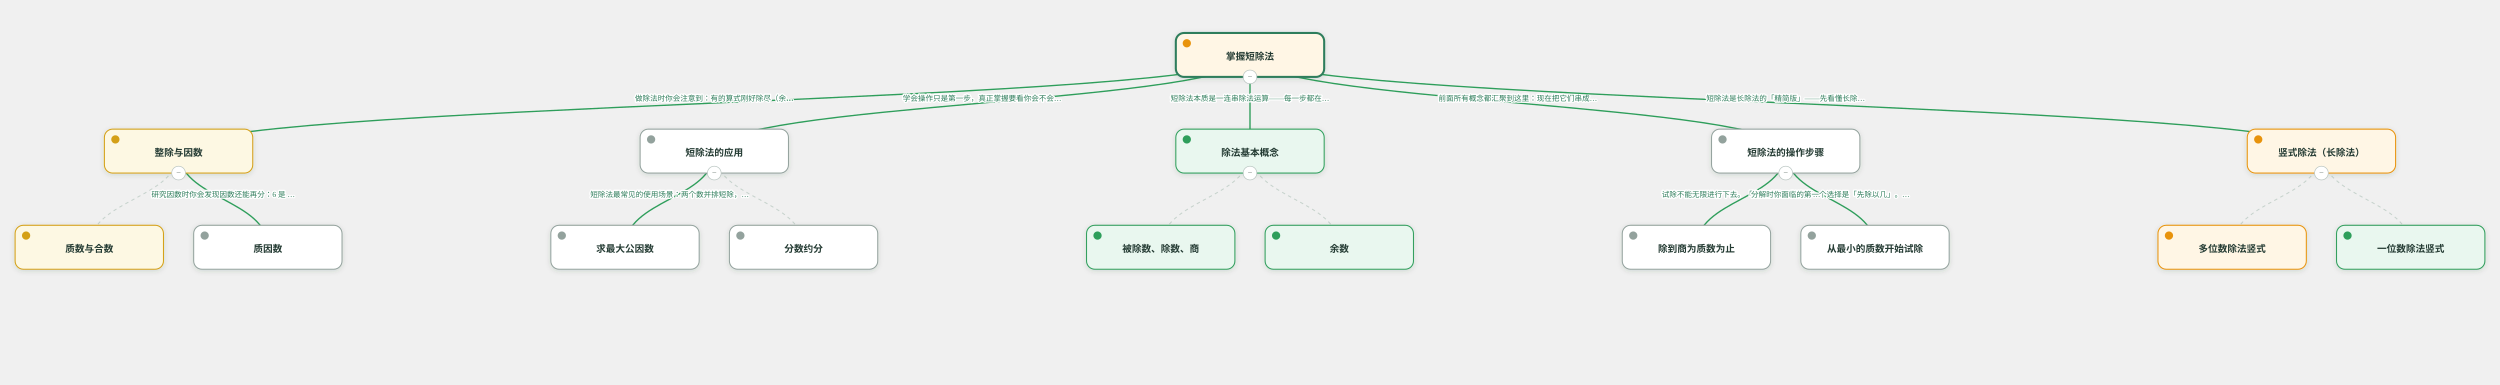
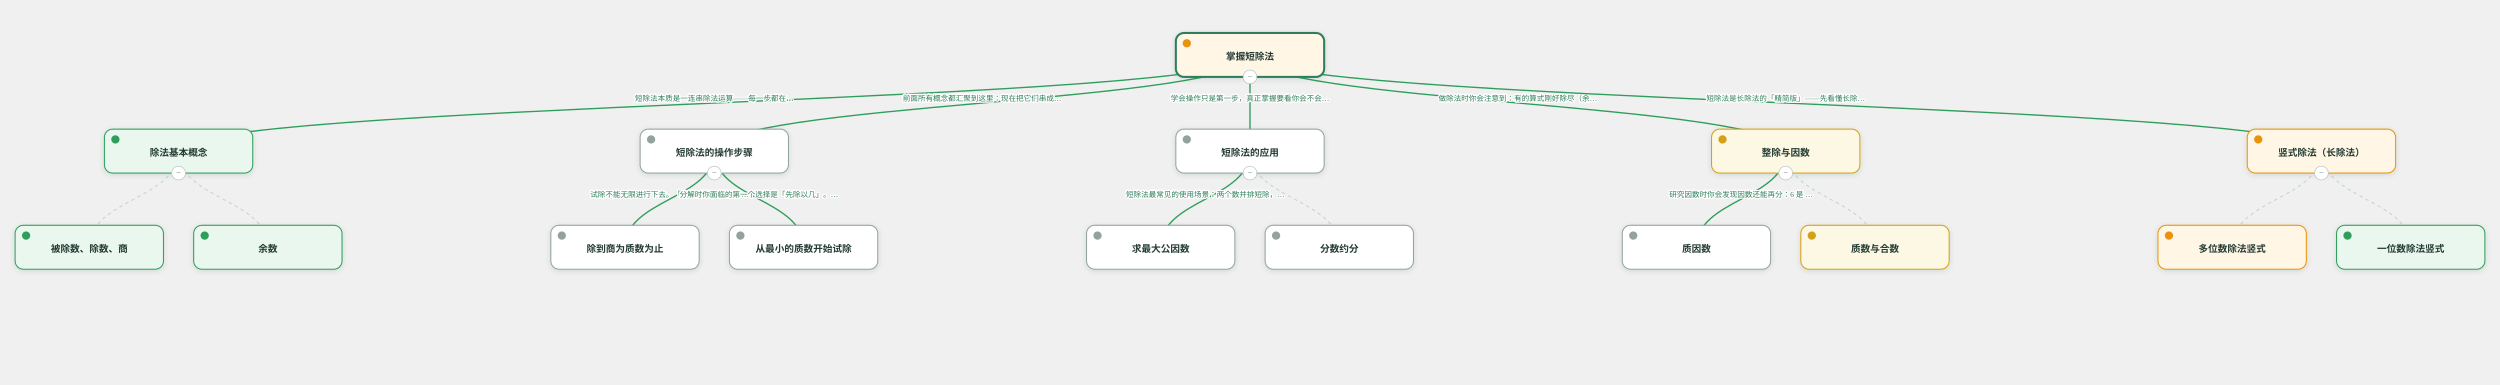
<svg xmlns="http://www.w3.org/2000/svg" id="s" viewBox="0 0 3640 560">
  <defs>
    <filter id="card-shadow" x="-40%" y="-40%" width="180%" height="180%">
      <feDropShadow dx="0" dy="2" stdDeviation="4" flood-color="#1e3c2d" flood-opacity="0.14" />
    </filter>
  </defs>
  <g class="zoom-group" transform="translate(1820,80) scale(1)">
    <g class="content-group">
      <g class="links">
        <path class="link lit" d="M0,0C0,70,-1560,70,-1560,140" fill="none" stroke="#2e9e5b" stroke-width="2" stroke-dasharray="none" />
-         <text class="edge-label" x="-780" y="67" text-anchor="middle" font-size="11" fill="#2e7d5b" paint-order="stroke" stroke="#ffffff" stroke-width="4" stroke-linejoin="round" style="cursor: pointer;">做除法时你会注意到：有的算式刚好除尽（余…</text>
+         <text class="edge-label" x="-780" y="67" text-anchor="middle" font-size="11" fill="#2e7d5b" paint-order="stroke" stroke="#ffffff" stroke-width="4" stroke-linejoin="round" style="cursor: pointer;">短除法本质是一连串除法运算——每一步都在…</text>
        <path class="link lit" d="M0,0C0,70,-780,70,-780,140" fill="none" stroke="#2e9e5b" stroke-width="2" stroke-dasharray="none" />
-         <text class="edge-label" x="-390" y="67" text-anchor="middle" font-size="11" fill="#2e7d5b" paint-order="stroke" stroke="#ffffff" stroke-width="4" stroke-linejoin="round" style="cursor: pointer;">学会操作只是第一步，真正掌握要看你会不会…</text>
+         <text class="edge-label" x="-390" y="67" text-anchor="middle" font-size="11" fill="#2e7d5b" paint-order="stroke" stroke="#ffffff" stroke-width="4" stroke-linejoin="round" style="cursor: pointer;">前面所有概念都汇聚到这里：现在把它们串成…</text>
        <path class="link lit" d="M0,0C0,70,0,70,0,140" fill="none" stroke="#2e9e5b" stroke-width="2" stroke-dasharray="none" />
-         <text class="edge-label" x="0" y="67" text-anchor="middle" font-size="11" fill="#2e7d5b" paint-order="stroke" stroke="#ffffff" stroke-width="4" stroke-linejoin="round" style="cursor: pointer;">短除法本质是一连串除法运算——每一步都在…</text>
+         <text class="edge-label" x="0" y="67" text-anchor="middle" font-size="11" fill="#2e7d5b" paint-order="stroke" stroke="#ffffff" stroke-width="4" stroke-linejoin="round" style="cursor: pointer;">学会操作只是第一步，真正掌握要看你会不会…</text>
        <path class="link lit" d="M0,0C0,70,780,70,780,140" fill="none" stroke="#2e9e5b" stroke-width="2" stroke-dasharray="none" />
-         <text class="edge-label" x="390" y="67" text-anchor="middle" font-size="11" fill="#2e7d5b" paint-order="stroke" stroke="#ffffff" stroke-width="4" stroke-linejoin="round" style="cursor: pointer;">前面所有概念都汇聚到这里：现在把它们串成…</text>
+         <text class="edge-label" x="390" y="67" text-anchor="middle" font-size="11" fill="#2e7d5b" paint-order="stroke" stroke="#ffffff" stroke-width="4" stroke-linejoin="round" style="cursor: pointer;">做除法时你会注意到：有的算式刚好除尽（余…</text>
        <path class="link lit" d="M0,0C0,70,1560,70,1560,140" fill="none" stroke="#2e9e5b" stroke-width="2" stroke-dasharray="none" />
        <text class="edge-label" x="780" y="67" text-anchor="middle" font-size="11" fill="#2e7d5b" paint-order="stroke" stroke="#ffffff" stroke-width="4" stroke-linejoin="round" style="cursor: pointer;">短除法是长除法的「精简版」——先看懂长除…</text>
        <path class="link" d="M-1560,140C-1560,210,-1690,210,-1690,280" fill="none" stroke="#c6d2cc" stroke-width="1.5" stroke-dasharray="5 5" />
-         <path class="link lit" d="M-1560,140C-1560,210,-1430,210,-1430,280" fill="none" stroke="#2e9e5b" stroke-width="2" stroke-dasharray="none" />
-         <text class="edge-label" x="-1495" y="207" text-anchor="middle" font-size="11" fill="#2e7d5b" paint-order="stroke" stroke="#ffffff" stroke-width="4" stroke-linejoin="round" style="cursor: pointer;">研究因数时你会发现因数还能再分：6 是 …</text>
+         <path class="link" d="M-1560,140C-1560,210,-1430,210,-1430,280" fill="none" stroke="#c6d2cc" stroke-width="1.5" stroke-dasharray="5 5" />
        <path class="link lit" d="M-780,140C-780,210,-910,210,-910,280" fill="none" stroke="#2e9e5b" stroke-width="2" stroke-dasharray="none" />
-         <text class="edge-label" x="-845" y="207" text-anchor="middle" font-size="11" fill="#2e7d5b" paint-order="stroke" stroke="#ffffff" stroke-width="4" stroke-linejoin="round" style="cursor: pointer;">短除法最常见的使用场景：两个数并排短除，…</text>
-         <path class="link" d="M-780,140C-780,210,-650,210,-650,280" fill="none" stroke="#c6d2cc" stroke-width="1.5" stroke-dasharray="5 5" />
-         <path class="link" d="M0,140C0,210,-130,210,-130,280" fill="none" stroke="#c6d2cc" stroke-width="1.5" stroke-dasharray="5 5" />
+         <text class="edge-label" x="-845" y="207" text-anchor="middle" font-size="11" fill="#2e7d5b" paint-order="stroke" stroke="#ffffff" stroke-width="4" stroke-linejoin="round" style="cursor: pointer;">试除不能无限进行下去。「商是质数」就是停…</text>
+         <path class="link lit" d="M-780,140C-780,210,-650,210,-650,280" fill="none" stroke="#2e9e5b" stroke-width="2" stroke-dasharray="none" />
+         <text class="edge-label" x="-715" y="207" text-anchor="middle" font-size="11" fill="#2e7d5b" paint-order="stroke" stroke="#ffffff" stroke-width="4" stroke-linejoin="round" style="cursor: pointer;">分解时你面临的第一个选择是「先除以几」。…</text>
+         <path class="link lit" d="M0,140C0,210,-130,210,-130,280" fill="none" stroke="#2e9e5b" stroke-width="2" stroke-dasharray="none" />
+         <text class="edge-label" x="-65" y="207" text-anchor="middle" font-size="11" fill="#2e7d5b" paint-order="stroke" stroke="#ffffff" stroke-width="4" stroke-linejoin="round" style="cursor: pointer;">短除法最常见的使用场景：两个数并排短除，…</text>
        <path class="link" d="M0,140C0,210,130,210,130,280" fill="none" stroke="#c6d2cc" stroke-width="1.5" stroke-dasharray="5 5" />
        <path class="link lit" d="M780,140C780,210,650,210,650,280" fill="none" stroke="#2e9e5b" stroke-width="2" stroke-dasharray="none" />
-         <text class="edge-label" x="715" y="207" text-anchor="middle" font-size="11" fill="#2e7d5b" paint-order="stroke" stroke="#ffffff" stroke-width="4" stroke-linejoin="round" style="cursor: pointer;">试除不能无限进行下去。「商是质数」就是停…</text>
-         <path class="link lit" d="M780,140C780,210,910,210,910,280" fill="none" stroke="#2e9e5b" stroke-width="2" stroke-dasharray="none" />
-         <text class="edge-label" x="845" y="207" text-anchor="middle" font-size="11" fill="#2e7d5b" paint-order="stroke" stroke="#ffffff" stroke-width="4" stroke-linejoin="round" style="cursor: pointer;">分解时你面临的第一个选择是「先除以几」。…</text>
+         <text class="edge-label" x="715" y="207" text-anchor="middle" font-size="11" fill="#2e7d5b" paint-order="stroke" stroke="#ffffff" stroke-width="4" stroke-linejoin="round" style="cursor: pointer;">研究因数时你会发现因数还能再分：6 是 …</text>
+         <path class="link" d="M780,140C780,210,910,210,910,280" fill="none" stroke="#c6d2cc" stroke-width="1.5" stroke-dasharray="5 5" />
        <path class="link" d="M1560,140C1560,210,1430,210,1430,280" fill="none" stroke="#c6d2cc" stroke-width="1.5" stroke-dasharray="5 5" />
        <path class="link" d="M1560,140C1560,210,1690,210,1690,280" fill="none" stroke="#c6d2cc" stroke-width="1.5" stroke-dasharray="5 5" />
      </g>
      <g class="nodes">
        <g class="node" transform="translate(0,0)">
          <rect x="-108" y="-32" width="216" height="64" rx="12" fill="#fff6e5" stroke="#2e7d5b" stroke-width="3" filter="url(#card-shadow)" style="cursor: pointer;" />
          <circle class="state-dot" cx="-92" cy="-17" r="6" fill="#e8930c" />
          <text x="0" y="7" text-anchor="middle" font-size="14" font-weight="600" fill="#243b33">掌握短除法</text>
          <circle class="collapse-toggle" cx="0" cy="32" r="10" fill="#ffffff" stroke="#b8c4c0" style="cursor: pointer;" />
          <text x="0" y="35.5" text-anchor="middle" font-size="12" fill="#68766f" style="cursor: pointer;">−</text>
        </g>
        <g class="node" transform="translate(-1560,140)">
-           <rect x="-108" y="-32" width="216" height="64" rx="12" fill="#fdf8e3" stroke="#d4a017" stroke-width="1.5" filter="url(#card-shadow)" style="cursor: pointer;" />
-           <circle class="state-dot" cx="-92" cy="-17" r="6" fill="#d4a017" />
-           <text x="0" y="7" text-anchor="middle" font-size="14" font-weight="600" fill="#243b33">整除与因数</text>
+           <rect x="-108" y="-32" width="216" height="64" rx="12" fill="#e9f7ef" stroke="#2e9e5b" stroke-width="1.5" filter="url(#card-shadow)" style="cursor: pointer;" />
+           <circle class="state-dot" cx="-92" cy="-17" r="6" fill="#2e9e5b" />
+           <text x="0" y="7" text-anchor="middle" font-size="14" font-weight="600" fill="#243b33">除法基本概念</text>
          <circle class="collapse-toggle" cx="0" cy="32" r="10" fill="#ffffff" stroke="#b8c4c0" style="cursor: pointer;" />
          <text x="0" y="35.5" text-anchor="middle" font-size="12" fill="#68766f" style="cursor: pointer;">−</text>
        </g>
        <g class="node" transform="translate(-780,140)">
          <rect x="-108" y="-32" width="216" height="64" rx="12" fill="#ffffff" stroke="#93a29d" stroke-width="1.5" filter="url(#card-shadow)" style="cursor: pointer;" />
          <circle class="state-dot" cx="-92" cy="-17" r="6" fill="#93a29d" />
+           <text x="0" y="7" text-anchor="middle" font-size="14" font-weight="600" fill="#243b33">短除法的操作步骤</text>
+           <circle class="collapse-toggle" cx="0" cy="32" r="10" fill="#ffffff" stroke="#b8c4c0" style="cursor: pointer;" />
+           <text x="0" y="35.5" text-anchor="middle" font-size="12" fill="#68766f" style="cursor: pointer;">−</text>
+         </g>
+         <g class="node" transform="translate(0,140)">
+           <rect x="-108" y="-32" width="216" height="64" rx="12" fill="#ffffff" stroke="#93a29d" stroke-width="1.5" filter="url(#card-shadow)" style="cursor: pointer;" />
+           <circle class="state-dot" cx="-92" cy="-17" r="6" fill="#93a29d" />
          <text x="0" y="7" text-anchor="middle" font-size="14" font-weight="600" fill="#243b33">短除法的应用</text>
          <circle class="collapse-toggle" cx="0" cy="32" r="10" fill="#ffffff" stroke="#b8c4c0" style="cursor: pointer;" />
          <text x="0" y="35.5" text-anchor="middle" font-size="12" fill="#68766f" style="cursor: pointer;">−</text>
        </g>
-         <g class="node" transform="translate(0,140)">
-           <rect x="-108" y="-32" width="216" height="64" rx="12" fill="#e9f7ef" stroke="#2e9e5b" stroke-width="1.5" filter="url(#card-shadow)" style="cursor: pointer;" />
-           <circle class="state-dot" cx="-92" cy="-17" r="6" fill="#2e9e5b" />
-           <text x="0" y="7" text-anchor="middle" font-size="14" font-weight="600" fill="#243b33">除法基本概念</text>
-           <circle class="collapse-toggle" cx="0" cy="32" r="10" fill="#ffffff" stroke="#b8c4c0" style="cursor: pointer;" />
-           <text x="0" y="35.5" text-anchor="middle" font-size="12" fill="#68766f" style="cursor: pointer;">−</text>
-         </g>
        <g class="node" transform="translate(780,140)">
-           <rect x="-108" y="-32" width="216" height="64" rx="12" fill="#ffffff" stroke="#93a29d" stroke-width="1.5" filter="url(#card-shadow)" style="cursor: pointer;" />
-           <circle class="state-dot" cx="-92" cy="-17" r="6" fill="#93a29d" />
-           <text x="0" y="7" text-anchor="middle" font-size="14" font-weight="600" fill="#243b33">短除法的操作步骤</text>
+           <rect x="-108" y="-32" width="216" height="64" rx="12" fill="#fdf8e3" stroke="#d4a017" stroke-width="1.5" filter="url(#card-shadow)" style="cursor: pointer;" />
+           <circle class="state-dot" cx="-92" cy="-17" r="6" fill="#d4a017" />
+           <text x="0" y="7" text-anchor="middle" font-size="14" font-weight="600" fill="#243b33">整除与因数</text>
          <circle class="collapse-toggle" cx="0" cy="32" r="10" fill="#ffffff" stroke="#b8c4c0" style="cursor: pointer;" />
          <text x="0" y="35.5" text-anchor="middle" font-size="12" fill="#68766f" style="cursor: pointer;">−</text>
        </g>
        <g class="node" transform="translate(1560,140)">
          <rect x="-108" y="-32" width="216" height="64" rx="12" fill="#fff6e5" stroke="#e8930c" stroke-width="1.5" filter="url(#card-shadow)" style="cursor: pointer;" />
          <circle class="state-dot" cx="-92" cy="-17" r="6" fill="#e8930c" />
          <text x="0" y="7" text-anchor="middle" font-size="14" font-weight="600" fill="#243b33">竖式除法（长除法）</text>
          <circle class="collapse-toggle" cx="0" cy="32" r="10" fill="#ffffff" stroke="#b8c4c0" style="cursor: pointer;" />
          <text x="0" y="35.5" text-anchor="middle" font-size="12" fill="#68766f" style="cursor: pointer;">−</text>
        </g>
        <g class="node" transform="translate(-1690,280)">
-           <rect x="-108" y="-32" width="216" height="64" rx="12" fill="#fdf8e3" stroke="#d4a017" stroke-width="1.5" filter="url(#card-shadow)" style="cursor: pointer;" />
-           <circle class="state-dot" cx="-92" cy="-17" r="6" fill="#d4a017" />
-           <text x="0" y="7" text-anchor="middle" font-size="14" font-weight="600" fill="#243b33">质数与合数</text>
+           <rect x="-108" y="-32" width="216" height="64" rx="12" fill="#e9f7ef" stroke="#2e9e5b" stroke-width="1.5" filter="url(#card-shadow)" style="cursor: pointer;" />
+           <circle class="state-dot" cx="-92" cy="-17" r="6" fill="#2e9e5b" />
+           <text x="0" y="7" text-anchor="middle" font-size="14" font-weight="600" fill="#243b33">被除数、除数、商</text>
        </g>
        <g class="node" transform="translate(-1430,280)">
+           <rect x="-108" y="-32" width="216" height="64" rx="12" fill="#e9f7ef" stroke="#2e9e5b" stroke-width="1.5" filter="url(#card-shadow)" style="cursor: pointer;" />
+           <circle class="state-dot" cx="-92" cy="-17" r="6" fill="#2e9e5b" />
+           <text x="0" y="7" text-anchor="middle" font-size="14" font-weight="600" fill="#243b33">余数</text>
+         </g>
+         <g class="node" transform="translate(-910,280)">
+           <rect x="-108" y="-32" width="216" height="64" rx="12" fill="#ffffff" stroke="#93a29d" stroke-width="1.5" filter="url(#card-shadow)" style="cursor: pointer;" />
+           <circle class="state-dot" cx="-92" cy="-17" r="6" fill="#93a29d" />
+           <text x="0" y="7" text-anchor="middle" font-size="14" font-weight="600" fill="#243b33">除到商为质数为止</text>
+         </g>
+         <g class="node" transform="translate(-650,280)">
+           <rect x="-108" y="-32" width="216" height="64" rx="12" fill="#ffffff" stroke="#93a29d" stroke-width="1.5" filter="url(#card-shadow)" style="cursor: pointer;" />
+           <circle class="state-dot" cx="-92" cy="-17" r="6" fill="#93a29d" />
+           <text x="0" y="7" text-anchor="middle" font-size="14" font-weight="600" fill="#243b33">从最小的质数开始试除</text>
+         </g>
+         <g class="node" transform="translate(-130,280)">
+           <rect x="-108" y="-32" width="216" height="64" rx="12" fill="#ffffff" stroke="#93a29d" stroke-width="1.5" filter="url(#card-shadow)" style="cursor: pointer;" />
+           <circle class="state-dot" cx="-92" cy="-17" r="6" fill="#93a29d" />
+           <text x="0" y="7" text-anchor="middle" font-size="14" font-weight="600" fill="#243b33">求最大公因数</text>
+         </g>
+         <g class="node" transform="translate(130,280)">
+           <rect x="-108" y="-32" width="216" height="64" rx="12" fill="#ffffff" stroke="#93a29d" stroke-width="1.5" filter="url(#card-shadow)" style="cursor: pointer;" />
+           <circle class="state-dot" cx="-92" cy="-17" r="6" fill="#93a29d" />
+           <text x="0" y="7" text-anchor="middle" font-size="14" font-weight="600" fill="#243b33">分数约分</text>
+         </g>
+         <g class="node" transform="translate(650,280)">
          <rect x="-108" y="-32" width="216" height="64" rx="12" fill="#ffffff" stroke="#93a29d" stroke-width="1.5" filter="url(#card-shadow)" style="cursor: pointer;" />
          <circle class="state-dot" cx="-92" cy="-17" r="6" fill="#93a29d" />
          <text x="0" y="7" text-anchor="middle" font-size="14" font-weight="600" fill="#243b33">质因数</text>
        </g>
-         <g class="node" transform="translate(-910,280)">
-           <rect x="-108" y="-32" width="216" height="64" rx="12" fill="#ffffff" stroke="#93a29d" stroke-width="1.5" filter="url(#card-shadow)" style="cursor: pointer;" />
-           <circle class="state-dot" cx="-92" cy="-17" r="6" fill="#93a29d" />
-           <text x="0" y="7" text-anchor="middle" font-size="14" font-weight="600" fill="#243b33">求最大公因数</text>
-         </g>
-         <g class="node" transform="translate(-650,280)">
-           <rect x="-108" y="-32" width="216" height="64" rx="12" fill="#ffffff" stroke="#93a29d" stroke-width="1.5" filter="url(#card-shadow)" style="cursor: pointer;" />
-           <circle class="state-dot" cx="-92" cy="-17" r="6" fill="#93a29d" />
-           <text x="0" y="7" text-anchor="middle" font-size="14" font-weight="600" fill="#243b33">分数约分</text>
-         </g>
-         <g class="node" transform="translate(-130,280)">
-           <rect x="-108" y="-32" width="216" height="64" rx="12" fill="#e9f7ef" stroke="#2e9e5b" stroke-width="1.5" filter="url(#card-shadow)" style="cursor: pointer;" />
-           <circle class="state-dot" cx="-92" cy="-17" r="6" fill="#2e9e5b" />
-           <text x="0" y="7" text-anchor="middle" font-size="14" font-weight="600" fill="#243b33">被除数、除数、商</text>
-         </g>
-         <g class="node" transform="translate(130,280)">
-           <rect x="-108" y="-32" width="216" height="64" rx="12" fill="#e9f7ef" stroke="#2e9e5b" stroke-width="1.5" filter="url(#card-shadow)" style="cursor: pointer;" />
-           <circle class="state-dot" cx="-92" cy="-17" r="6" fill="#2e9e5b" />
-           <text x="0" y="7" text-anchor="middle" font-size="14" font-weight="600" fill="#243b33">余数</text>
-         </g>
-         <g class="node" transform="translate(650,280)">
-           <rect x="-108" y="-32" width="216" height="64" rx="12" fill="#ffffff" stroke="#93a29d" stroke-width="1.5" filter="url(#card-shadow)" style="cursor: pointer;" />
-           <circle class="state-dot" cx="-92" cy="-17" r="6" fill="#93a29d" />
-           <text x="0" y="7" text-anchor="middle" font-size="14" font-weight="600" fill="#243b33">除到商为质数为止</text>
-         </g>
        <g class="node" transform="translate(910,280)">
-           <rect x="-108" y="-32" width="216" height="64" rx="12" fill="#ffffff" stroke="#93a29d" stroke-width="1.5" filter="url(#card-shadow)" style="cursor: pointer;" />
-           <circle class="state-dot" cx="-92" cy="-17" r="6" fill="#93a29d" />
-           <text x="0" y="7" text-anchor="middle" font-size="14" font-weight="600" fill="#243b33">从最小的质数开始试除</text>
+           <rect x="-108" y="-32" width="216" height="64" rx="12" fill="#fdf8e3" stroke="#d4a017" stroke-width="1.5" filter="url(#card-shadow)" style="cursor: pointer;" />
+           <circle class="state-dot" cx="-92" cy="-17" r="6" fill="#d4a017" />
+           <text x="0" y="7" text-anchor="middle" font-size="14" font-weight="600" fill="#243b33">质数与合数</text>
        </g>
        <g class="node" transform="translate(1430,280)">
          <rect x="-108" y="-32" width="216" height="64" rx="12" fill="#fff6e5" stroke="#e8930c" stroke-width="1.5" filter="url(#card-shadow)" style="cursor: pointer;" />
          <circle class="state-dot" cx="-92" cy="-17" r="6" fill="#e8930c" />
          <text x="0" y="7" text-anchor="middle" font-size="14" font-weight="600" fill="#243b33">多位数除法竖式</text>
        </g>
        <g class="node" transform="translate(1690,280)">
          <rect x="-108" y="-32" width="216" height="64" rx="12" fill="#e9f7ef" stroke="#2e9e5b" stroke-width="1.5" filter="url(#card-shadow)" style="cursor: pointer;" />
          <circle class="state-dot" cx="-92" cy="-17" r="6" fill="#2e9e5b" />
          <text x="0" y="7" text-anchor="middle" font-size="14" font-weight="600" fill="#243b33">一位数除法竖式</text>
        </g>
      </g>
    </g>
  </g>
</svg>
